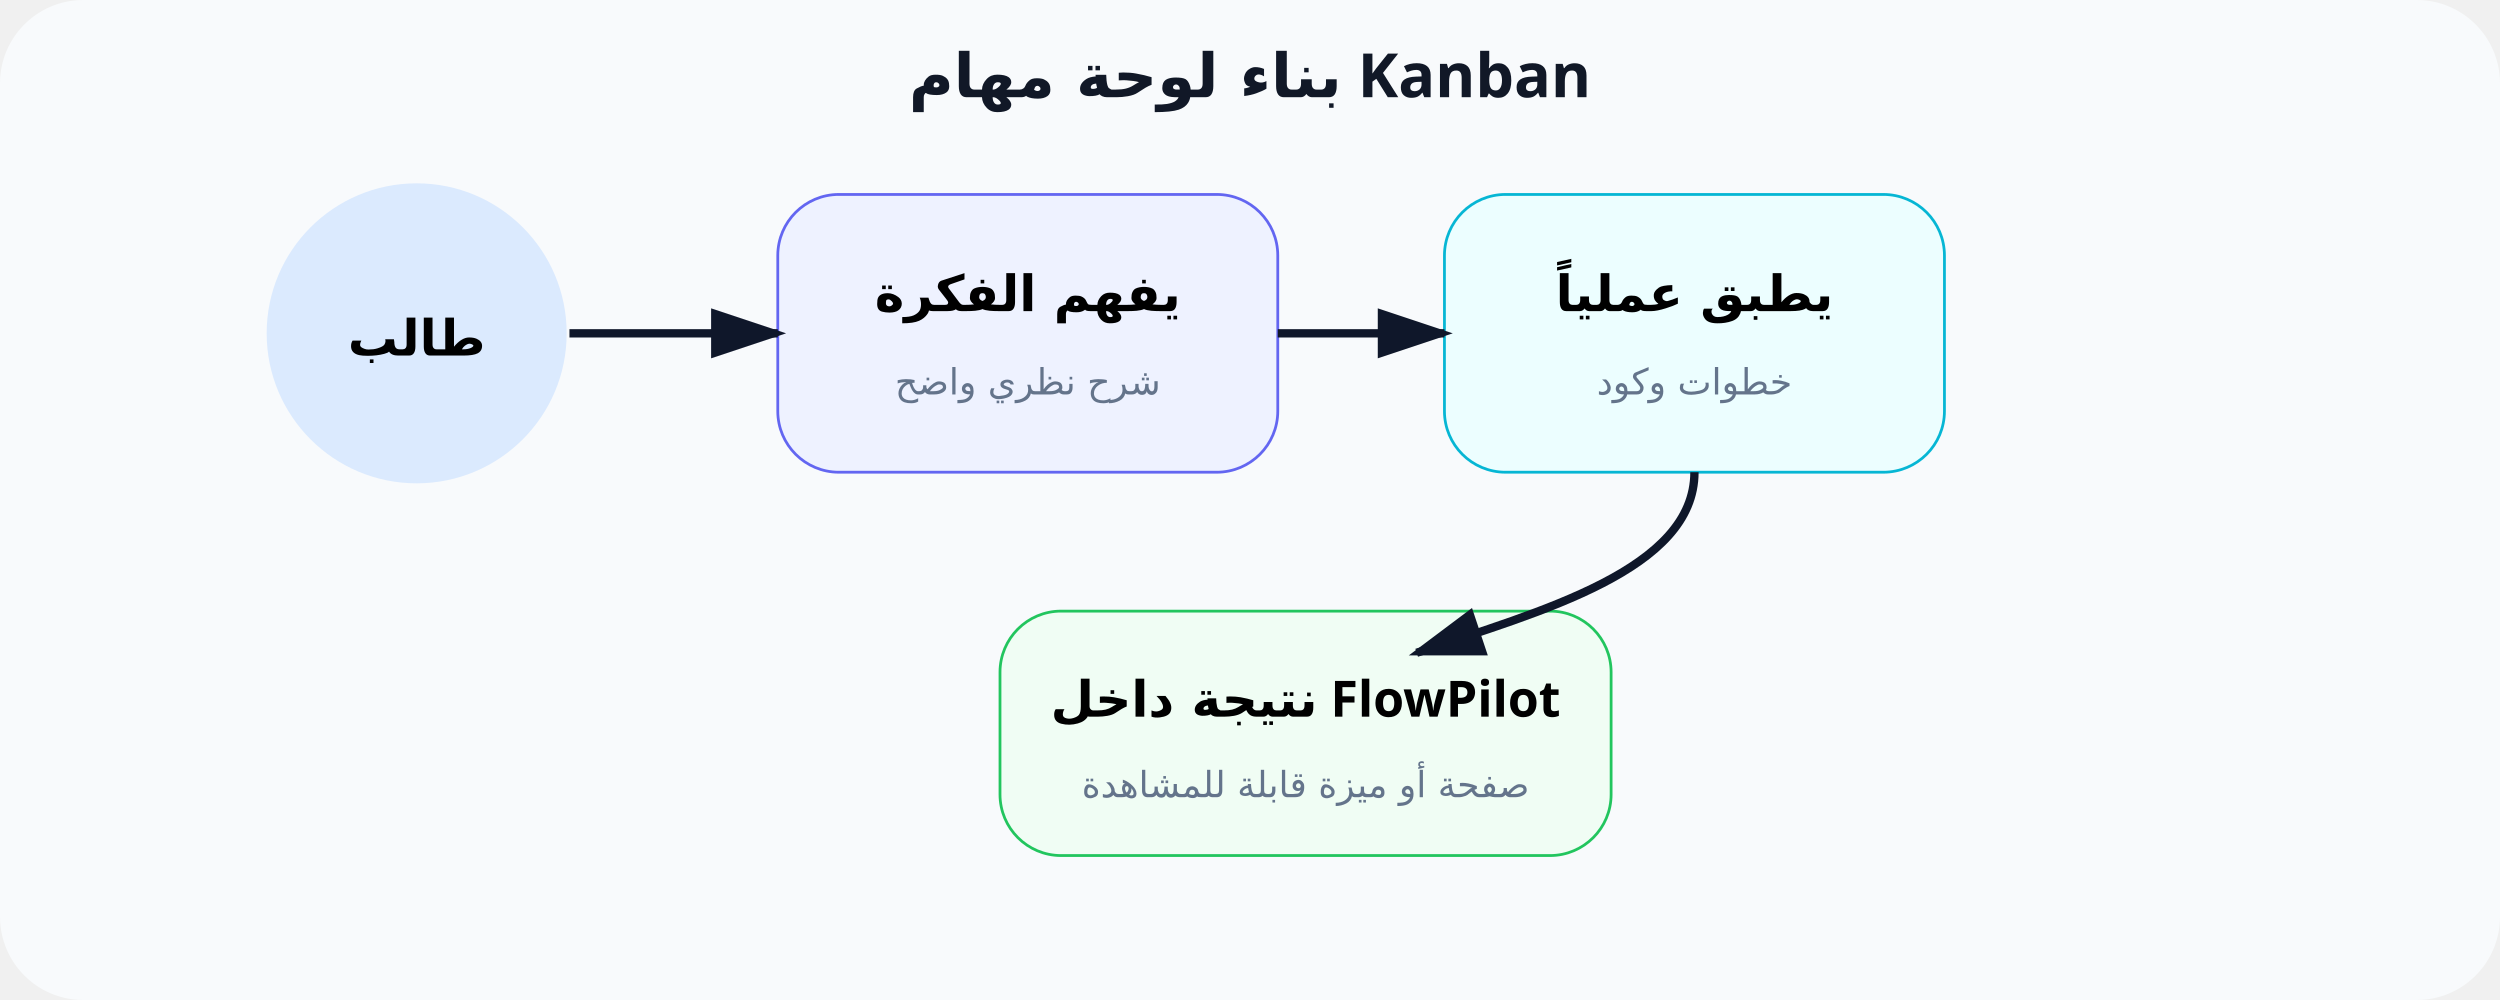
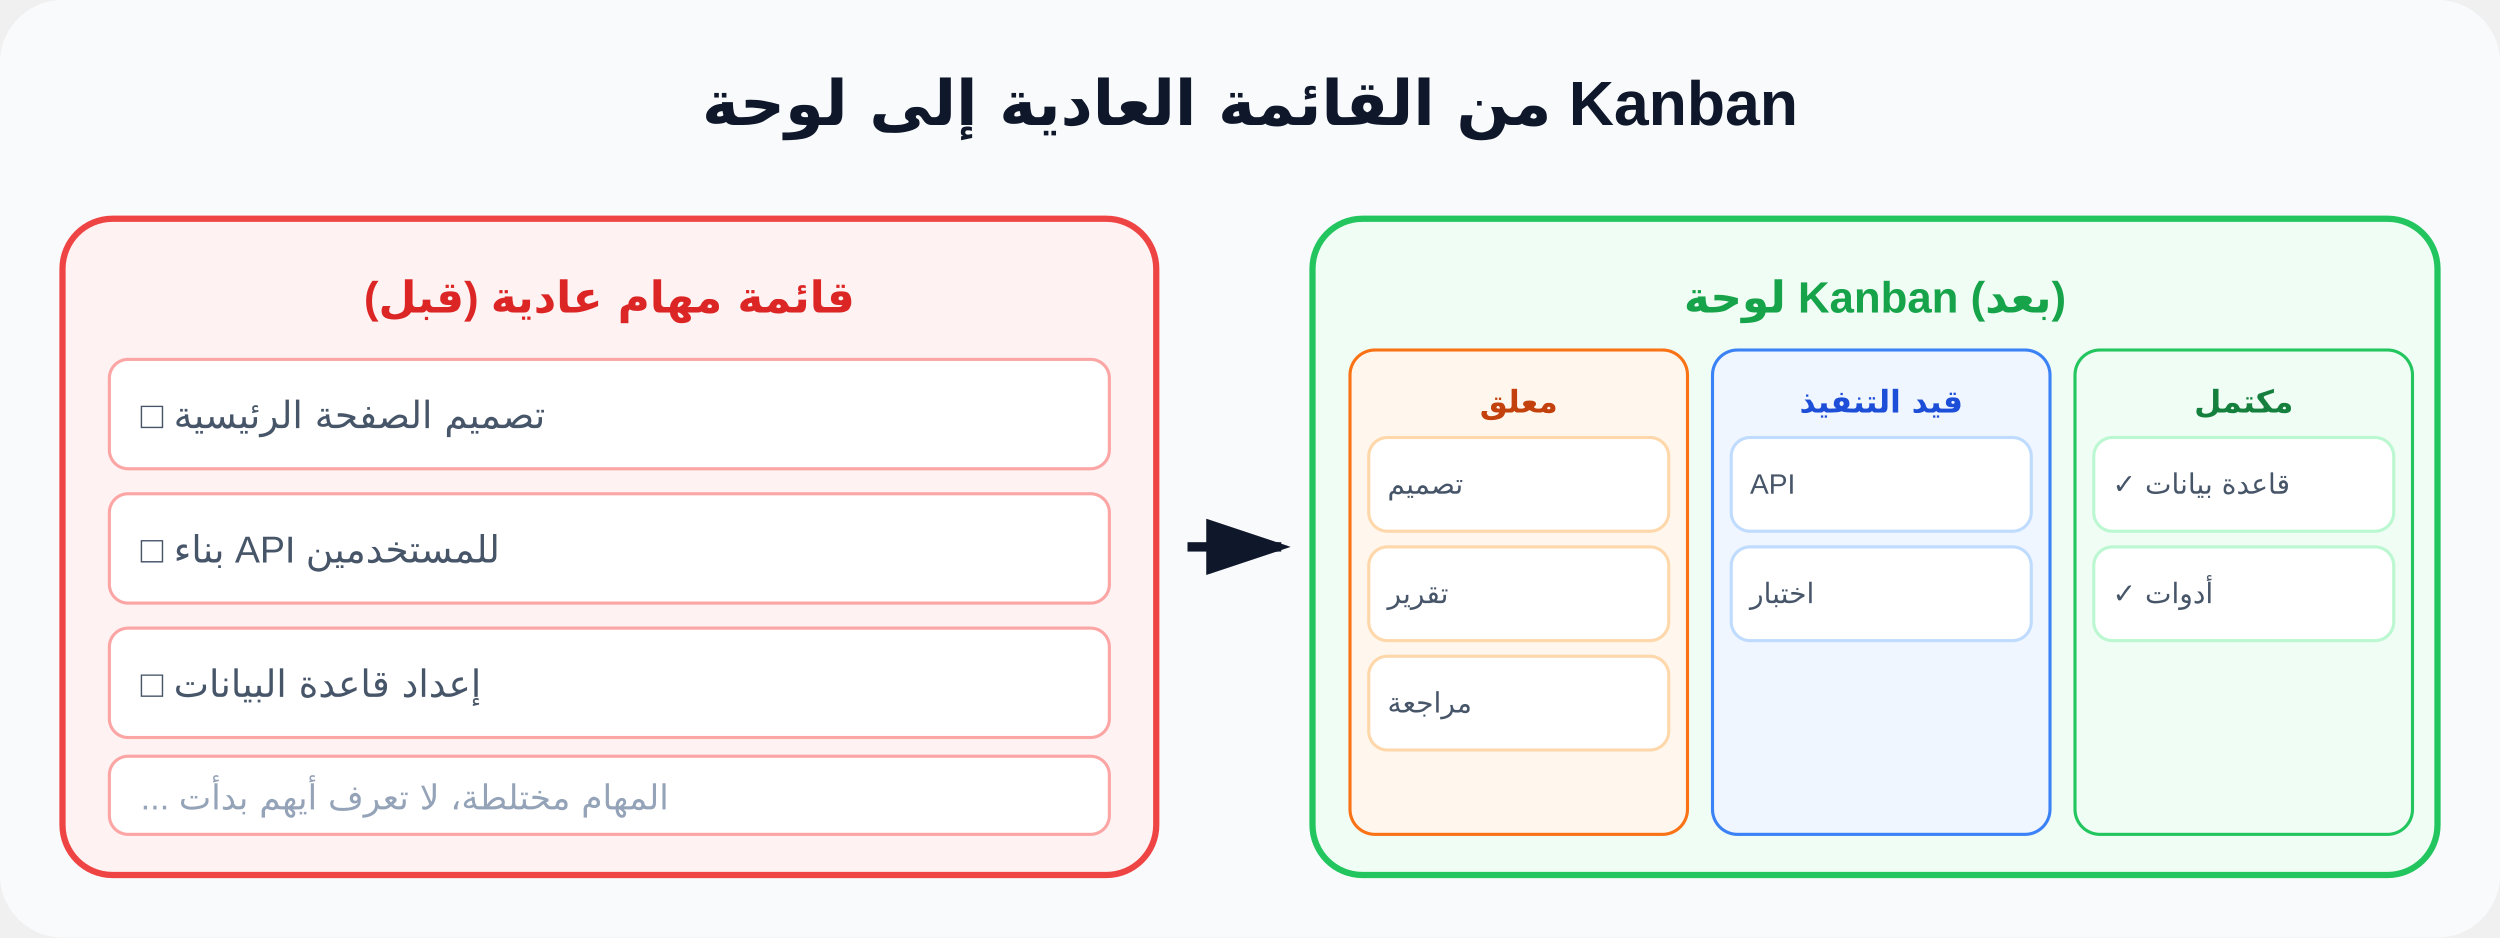
- <svg xmlns="http://www.w3.org/2000/svg" width="900" height="360" viewBox="0 0 900 360">
-   <rect width="900" height="360" rx="30" fill="#f8fafc" />
-   <circle cx="150" cy="120" r="54" fill="#dbeafe" />
-   <text x="150" y="128" text-anchor="middle" font-family="Tahoma" font-size="18" font-weight="700">طالب</text>
-   <rect x="280" y="70" width="180" height="100" rx="22" fill="#eef2ff" stroke="#6366f1" />
-   <text x="370" y="112" text-anchor="middle" font-family="Tahoma" font-size="18" font-weight="700">يفهم الفكرة</text>
-   <text x="370" y="142" text-anchor="middle" font-family="Tahoma" font-size="13" fill="#64748b">شرح نظري واضح</text>
-   <rect x="520" y="70" width="180" height="100" rx="22" fill="#ecfeff" stroke="#06b6d4" />
-   <text x="610" y="112" text-anchor="middle" font-family="Tahoma" font-size="18" font-weight="700">يطبق عملياً</text>
-   <text x="610" y="142" text-anchor="middle" font-family="Tahoma" font-size="13" fill="#64748b">خطوات وكود</text>
-   <rect x="360" y="220" width="220" height="88" rx="22" fill="#f0fdf4" stroke="#22c55e" />
-   <text x="470" y="258" text-anchor="middle" font-family="Tahoma" font-size="18" font-weight="700">نتيجة داخل FlowPilot</text>
-   <text x="470" y="287" text-anchor="middle" font-family="Tahoma" font-size="13" fill="#64748b">صفحة أو ميزة قابلة للمشاهدة</text>
-   <path d="M205 120 H280" stroke="#0f172a" stroke-width="3" marker-end="url(#a)" />
-   <path d="M460 120 H520" stroke="#0f172a" stroke-width="3" marker-end="url(#a)" />
-   <path d="M610 170 C610 205 555 220 510 235" stroke="#0f172a" stroke-width="3" fill="none" marker-end="url(#a)" />
+ <svg xmlns="http://www.w3.org/2000/svg" width="800" height="300" viewBox="0 0 800 300">
+   <rect width="800" height="300" rx="20" fill="#f8fafc" />
+   <text x="400" y="40" text-anchor="middle" font-family="Tajawal, Arial" font-size="20" font-weight="800" fill="#0f172a">من القائمة العادية إلى لوحة Kanban</text>
+   <rect x="20" y="70" width="350" height="210" rx="16" fill="#fef2f2" stroke="#ef4444" stroke-width="2" />
+   <text x="195" y="100" text-anchor="middle" font-family="Tajawal, Arial" font-size="14" font-weight="700" fill="#dc2626">قائمة مهام عادية (قبل)</text>
+   <rect x="35" y="115" width="320" height="35" rx="6" fill="white" stroke="#fca5a5" />
+   <text x="45" y="137" font-family="Tajawal, Arial" font-size="12" fill="#475569">□ تصميم الصفحة الرئيسية</text>
+   <rect x="35" y="158" width="320" height="35" rx="6" fill="white" stroke="#fca5a5" />
+   <text x="45" y="180" font-family="Tajawal, Arial" font-size="12" fill="#475569">□ بناء API للمستخدمين</text>
+   <rect x="35" y="201" width="320" height="35" rx="6" fill="white" stroke="#fca5a5" />
+   <text x="45" y="223" font-family="Tajawal, Arial" font-size="12" fill="#475569">□ إعداد قاعدة البيانات</text>
+   <rect x="35" y="242" width="320" height="25" rx="6" fill="white" stroke="#fca5a5" />
+   <text x="45" y="259" font-family="Tajawal, Arial" font-size="11" fill="#94a3b8">... المهام مختلطة، لا تعرف أيهم بدأت</text>
+   <path d="M380 175 L410 175" stroke="#0f172a" stroke-width="3" marker-end="url(#arr)" />
+   <rect x="420" y="70" width="360" height="210" rx="16" fill="#f0fdf4" stroke="#22c55e" stroke-width="2" />
+   <text x="600" y="100" text-anchor="middle" font-family="Tajawal, Arial" font-size="14" font-weight="700" fill="#16a34a">لوحة Kanban (بعد)</text>
+   <rect x="432" y="112" width="108" height="155" rx="8" fill="#fff7ed" stroke="#f97316" />
+   <text x="486" y="132" text-anchor="middle" font-family="Tajawal, Arial" font-size="10" font-weight="700" fill="#c2410c">معلق</text>
+   <rect x="438" y="140" width="96" height="30" rx="6" fill="white" stroke="#fed7aa" />
+   <text x="444" y="158" font-family="Tajawal, Arial" font-size="9" fill="#475569">تصميم</text>
+   <rect x="438" y="175" width="96" height="30" rx="6" fill="white" stroke="#fed7aa" />
+   <text x="444" y="193" font-family="Tajawal, Arial" font-size="9" fill="#475569">تقرير</text>
+   <rect x="438" y="210" width="96" height="30" rx="6" fill="white" stroke="#fed7aa" />
+   <text x="444" y="228" font-family="Tajawal, Arial" font-size="9" fill="#475569">مراجعة</text>
+   <rect x="548" y="112" width="108" height="155" rx="8" fill="#eff6ff" stroke="#3b82f6" />
+   <text x="602" y="132" text-anchor="middle" font-family="Tajawal, Arial" font-size="10" font-weight="700" fill="#1d4ed8">قيد التنفيذ</text>
+   <rect x="554" y="140" width="96" height="30" rx="6" fill="white" stroke="#bfdbfe" />
+   <text x="560" y="158" font-family="Tajawal, Arial" font-size="9" fill="#475569">API</text>
+   <rect x="554" y="175" width="96" height="30" rx="6" fill="white" stroke="#bfdbfe" />
+   <text x="560" y="193" font-family="Tajawal, Arial" font-size="9" fill="#475569">اختبار</text>
+   <rect x="664" y="112" width="108" height="155" rx="8" fill="#f0fdf4" stroke="#22c55e" />
+   <text x="718" y="132" text-anchor="middle" font-family="Tajawal, Arial" font-size="10" font-weight="700" fill="#15803d">مكتمل</text>
+   <rect x="670" y="140" width="96" height="30" rx="6" fill="white" stroke="#bbf7d0" />
+   <text x="676" y="158" font-family="Tajawal, Arial" font-size="9" fill="#475569">✓ قاعدة بيانات</text>
+   <rect x="670" y="175" width="96" height="30" rx="6" fill="white" stroke="#bbf7d0" />
+   <text x="676" y="193" font-family="Tajawal, Arial" font-size="9" fill="#475569">✓ أدوات</text>
  <defs>
-     <marker id="a" markerWidth="10" markerHeight="10" refX="8" refY="3" orient="auto">
+     <marker id="arr" markerWidth="10" markerHeight="10" refX="8" refY="3" orient="auto">
      <path d="M0,0 L0,6 L9,3 z" fill="#0f172a" />
    </marker>
  </defs>
-   <text x="450" y="35" text-anchor="middle" font-family="Tahoma" font-size="22" font-weight="700" fill="#111827">بناء لوحة مهام Kanban</text>
</svg>
